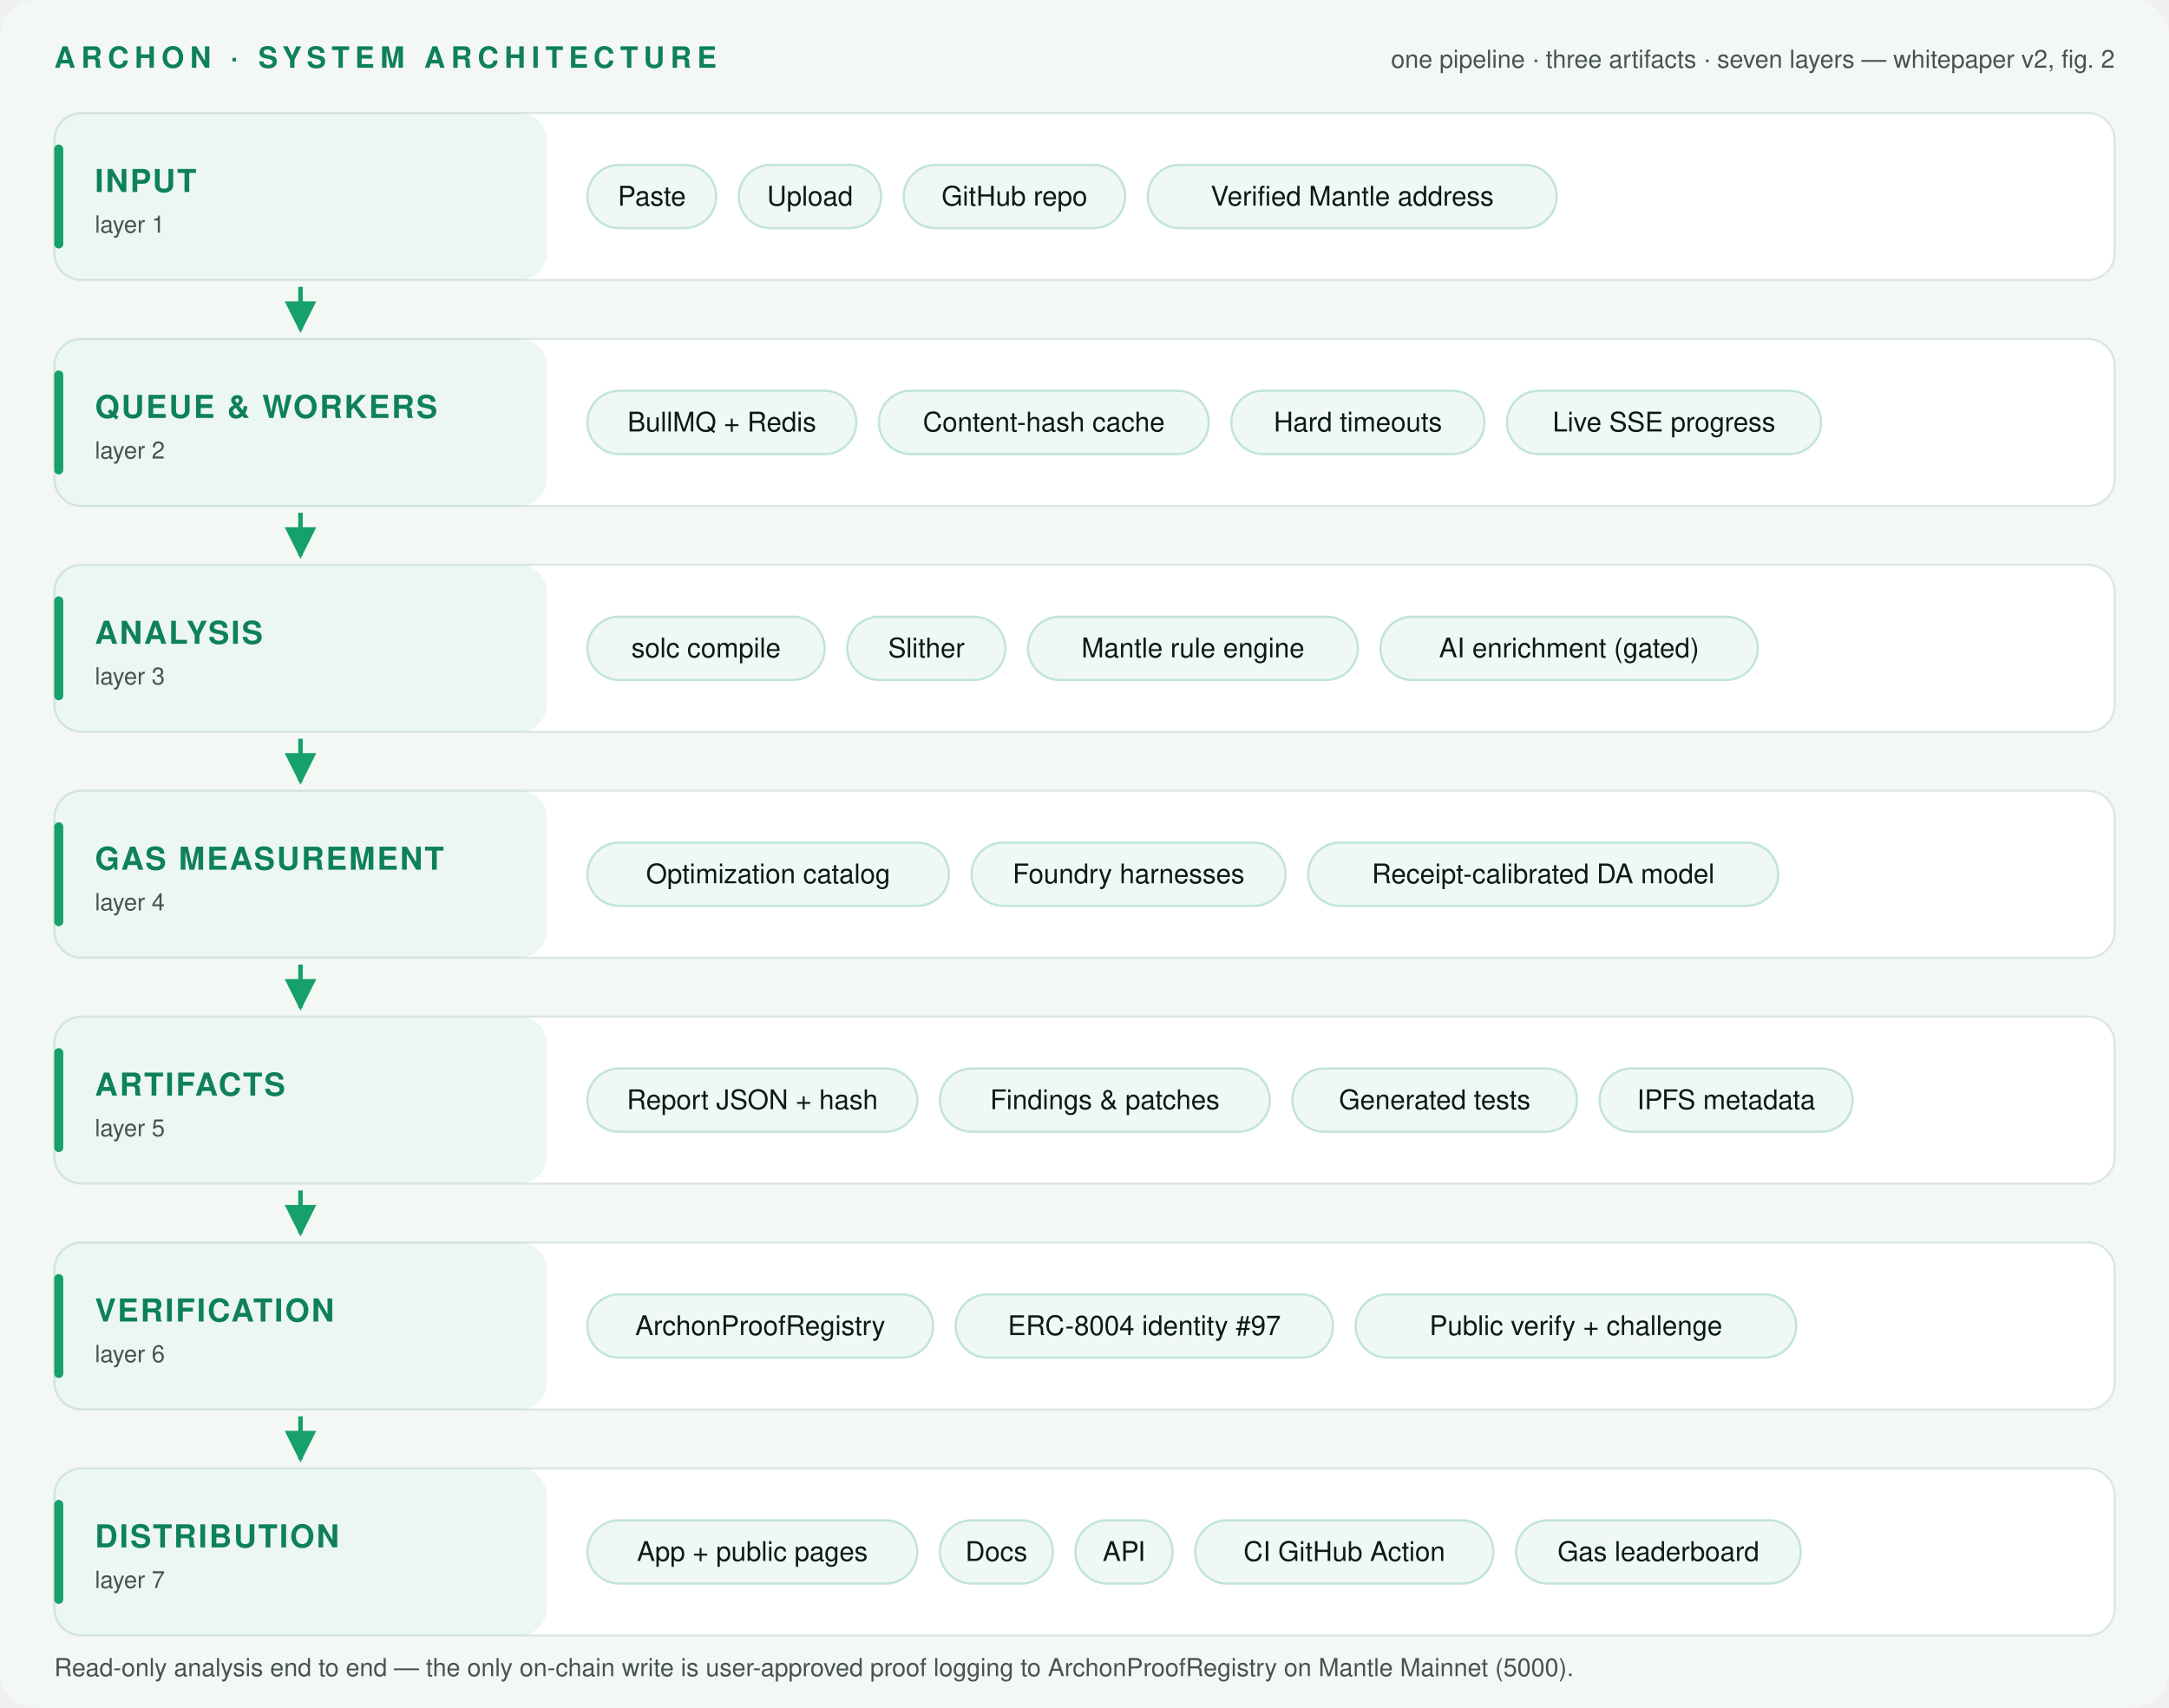
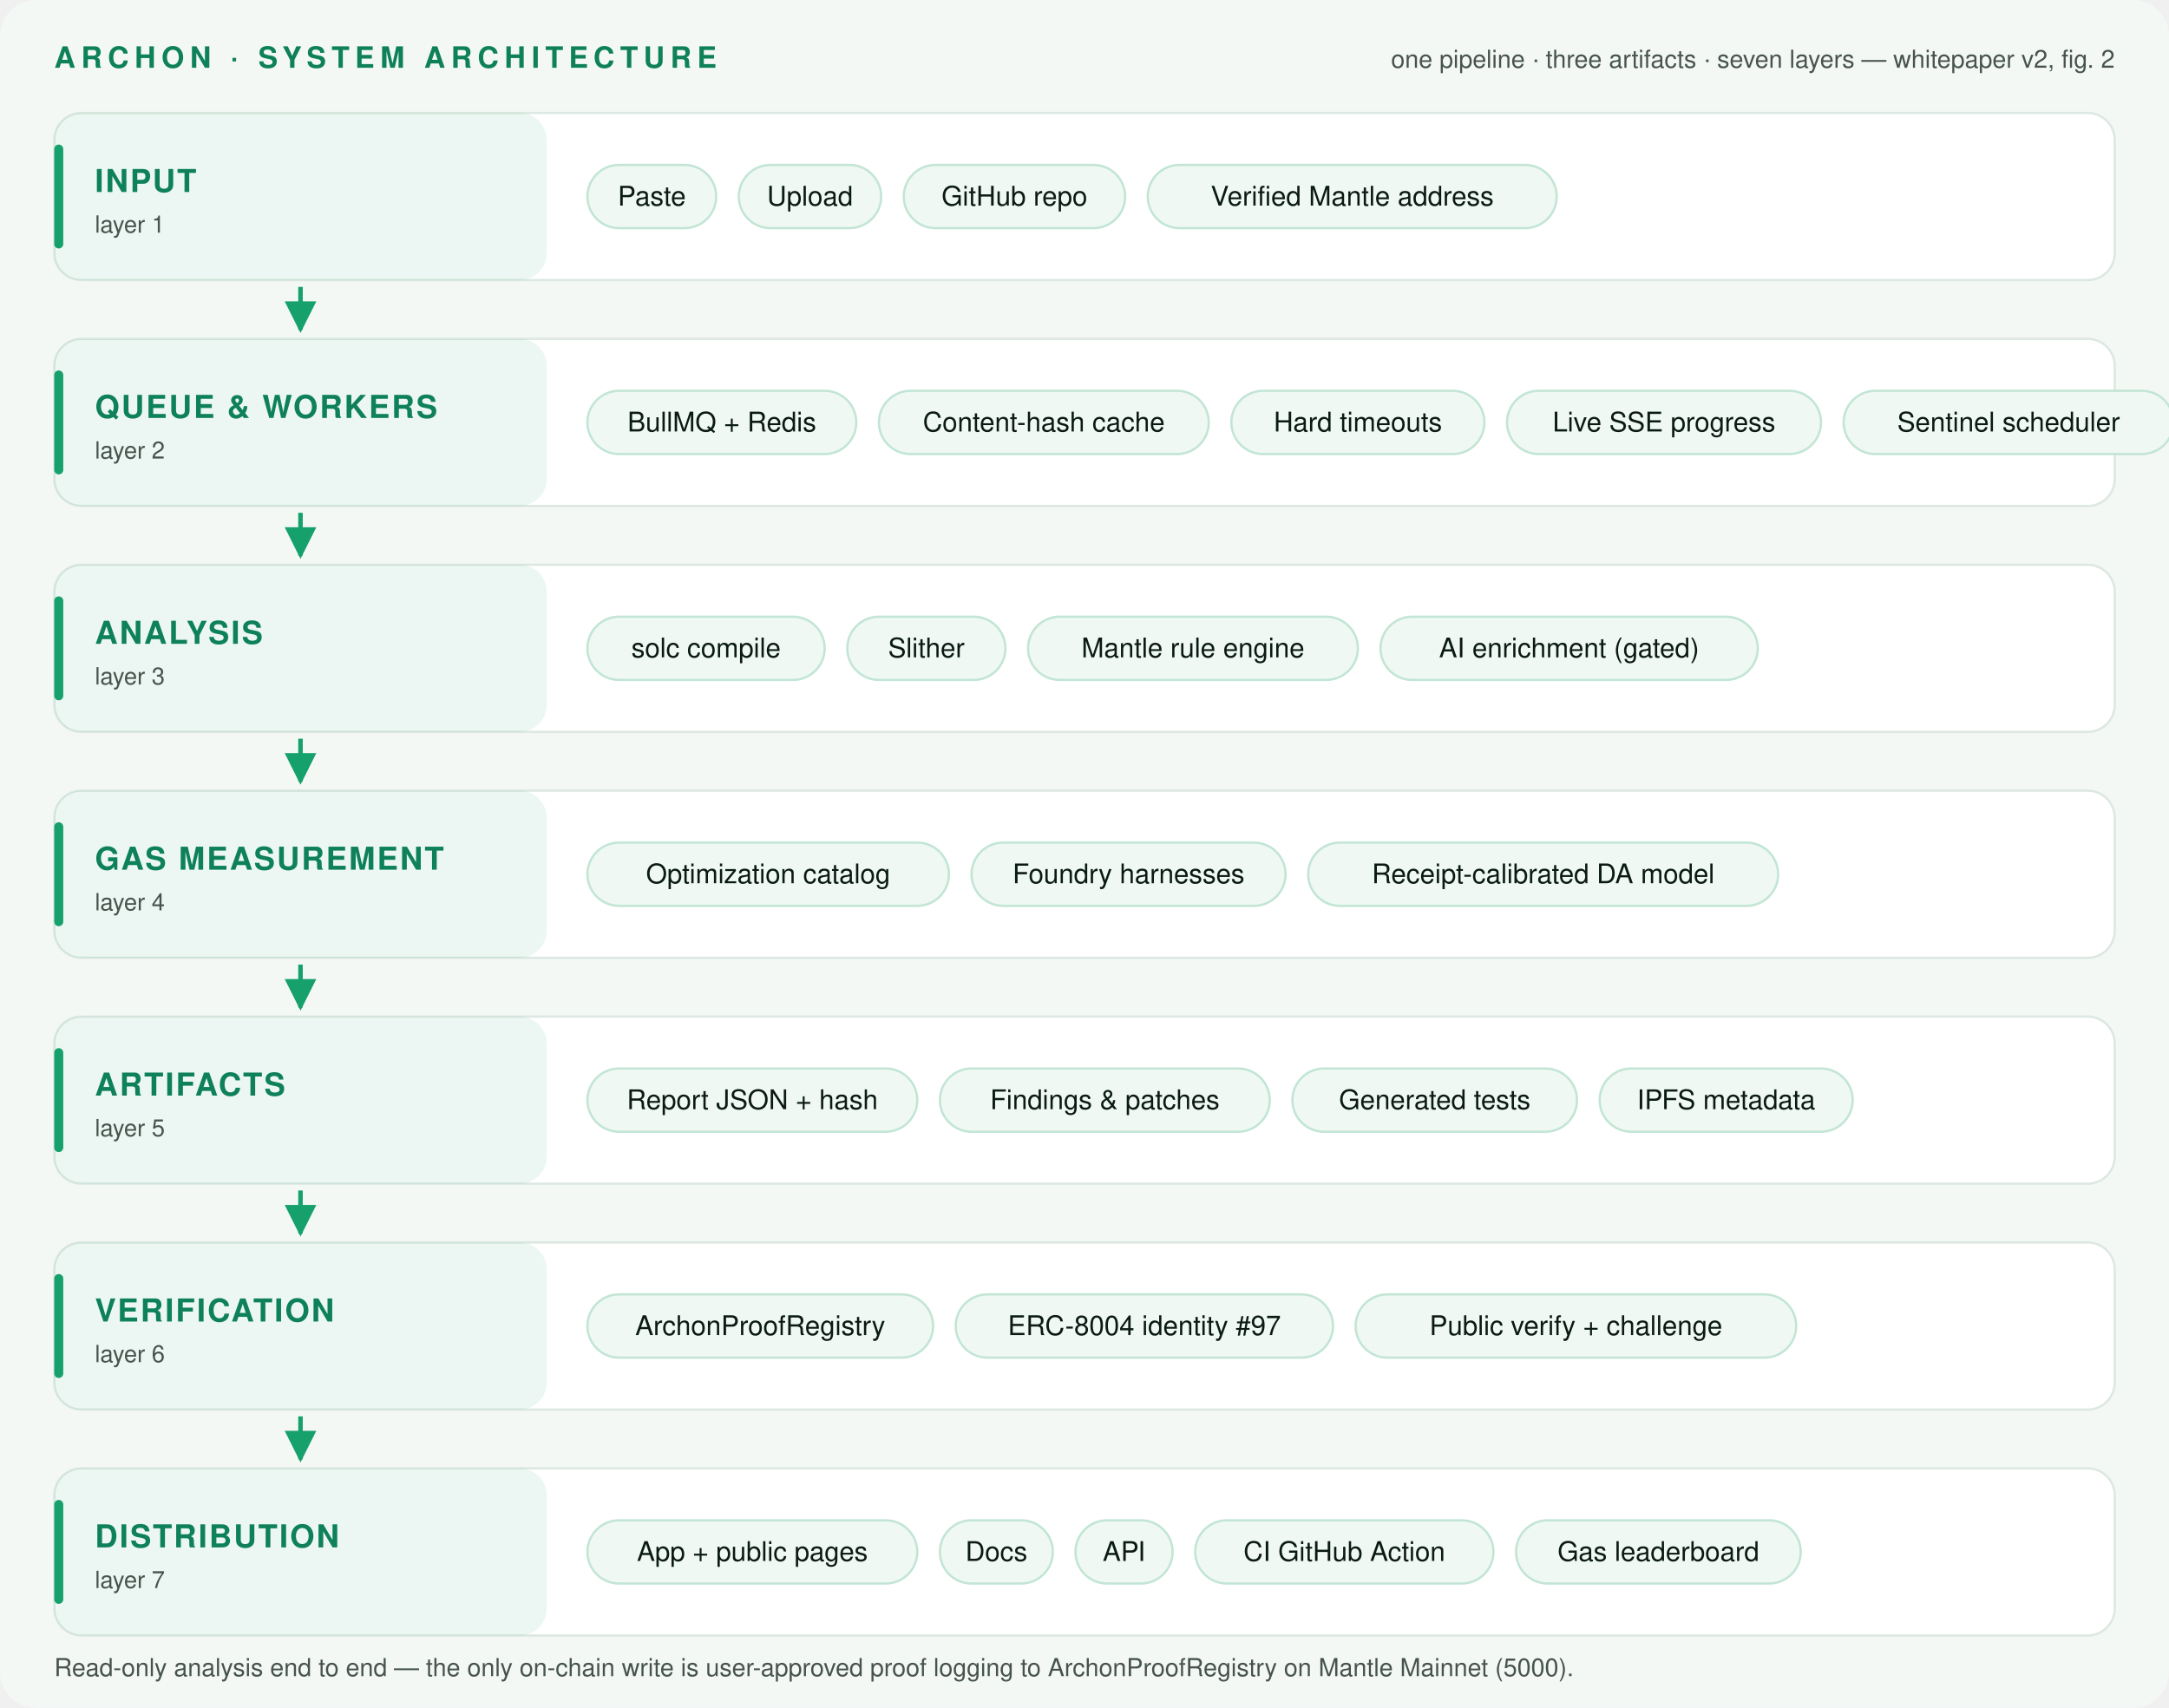
<svg xmlns="http://www.w3.org/2000/svg" width="960" height="756" viewBox="0 0 960 756" font-family="ui-sans-serif,-apple-system,'Segoe UI',Helvetica,Arial,sans-serif">
  <rect width="960" height="756" fill="#F4F8F5" rx="16" />
  <text x="24" y="30" font-size="13" font-weight="700" fill="#0E815A" letter-spacing="2.5">ARCHON · SYSTEM ARCHITECTURE</text>
  <text x="936" y="30" font-size="11" fill="#46544D" text-anchor="end">one pipeline · three artifacts · seven layers — whitepaper v2, fig. 2</text>
  <defs>
    <marker id="a" viewBox="0 0 10 10" refX="9" refY="5" markerWidth="7" markerHeight="7" orient="auto-start-reverse">
      <path d="M0 0L10 5L0 10z" fill="#16A06B" />
    </marker>
  </defs>
  <rect x="24" y="50" width="912" height="74" rx="12" fill="#FFFFFF" stroke="#DCE8E1" />
  <rect x="24" y="50" width="218" height="74" rx="12" fill="#16A06B" fill-opacity="0.08" />
  <rect x="24" y="64" width="4" height="46" rx="2" fill="#16A06B" />
  <text x="42" y="85" font-size="14" font-weight="700" fill="#0E815A" letter-spacing="0.8">INPUT</text>
  <text x="42" y="103" font-size="10.5" fill="#46544D">layer 1</text>
  <rect x="260" y="73" width="57" height="28" rx="14" fill="#EFF8F3" stroke="#C2E5D5" />
  <text x="288.5" y="91" font-size="12" fill="#0B1A14" text-anchor="middle">Paste</text>
  <rect x="327" y="73" width="63" height="28" rx="14" fill="#EFF8F3" stroke="#C2E5D5" />
  <text x="358.5" y="91" font-size="12" fill="#0B1A14" text-anchor="middle">Upload</text>
  <rect x="400" y="73" width="98" height="28" rx="14" fill="#EFF8F3" stroke="#C2E5D5" />
  <text x="449" y="91" font-size="12" fill="#0B1A14" text-anchor="middle">GitHub repo</text>
  <rect x="508" y="73" width="181" height="28" rx="14" fill="#EFF8F3" stroke="#C2E5D5" />
  <text x="598.5" y="91" font-size="12" fill="#0B1A14" text-anchor="middle">Verified Mantle address</text>
  <line x1="133" y1="127" x2="133" y2="146" stroke="#16A06B" stroke-width="2" marker-end="url(#a)" />
  <rect x="24" y="150" width="912" height="74" rx="12" fill="#FFFFFF" stroke="#DCE8E1" />
  <rect x="24" y="150" width="218" height="74" rx="12" fill="#16A06B" fill-opacity="0.08" />
  <rect x="24" y="164" width="4" height="46" rx="2" fill="#16A06B" />
  <text x="42" y="185" font-size="14" font-weight="700" fill="#0E815A" letter-spacing="0.8">QUEUE &amp; WORKERS</text>
  <text x="42" y="203" font-size="10.5" fill="#46544D">layer 2</text>
  <rect x="260" y="173" width="119" height="28" rx="14" fill="#EFF8F3" stroke="#C2E5D5" />
  <text x="319.5" y="191" font-size="12" fill="#0B1A14" text-anchor="middle">BullMQ + Redis</text>
  <rect x="389" y="173" width="146" height="28" rx="14" fill="#EFF8F3" stroke="#C2E5D5" />
  <text x="462" y="191" font-size="12" fill="#0B1A14" text-anchor="middle">Content-hash cache</text>
  <rect x="545" y="173" width="112" height="28" rx="14" fill="#EFF8F3" stroke="#C2E5D5" />
  <text x="601" y="191" font-size="12" fill="#0B1A14" text-anchor="middle">Hard timeouts</text>
  <rect x="667" y="173" width="139" height="28" rx="14" fill="#EFF8F3" stroke="#C2E5D5" />
  <text x="736.5" y="191" font-size="12" fill="#0B1A14" text-anchor="middle">Live SSE progress</text>
+   <rect x="816" y="173" width="146" height="28" rx="14" fill="#EFF8F3" stroke="#C2E5D5" />
+   <text x="889" y="191" font-size="12" fill="#0B1A14" text-anchor="middle">Sentinel scheduler</text>
  <line x1="133" y1="227" x2="133" y2="246" stroke="#16A06B" stroke-width="2" marker-end="url(#a)" />
  <rect x="24" y="250" width="912" height="74" rx="12" fill="#FFFFFF" stroke="#DCE8E1" />
  <rect x="24" y="250" width="218" height="74" rx="12" fill="#16A06B" fill-opacity="0.08" />
  <rect x="24" y="264" width="4" height="46" rx="2" fill="#16A06B" />
  <text x="42" y="285" font-size="14" font-weight="700" fill="#0E815A" letter-spacing="0.8">ANALYSIS</text>
  <text x="42" y="303" font-size="10.5" fill="#46544D">layer 3</text>
  <rect x="260" y="273" width="105" height="28" rx="14" fill="#EFF8F3" stroke="#C2E5D5" />
  <text x="312.5" y="291" font-size="12" fill="#0B1A14" text-anchor="middle">solc compile</text>
  <rect x="375" y="273" width="70" height="28" rx="14" fill="#EFF8F3" stroke="#C2E5D5" />
  <text x="410" y="291" font-size="12" fill="#0B1A14" text-anchor="middle">Slither</text>
  <rect x="455" y="273" width="146" height="28" rx="14" fill="#EFF8F3" stroke="#C2E5D5" />
  <text x="528" y="291" font-size="12" fill="#0B1A14" text-anchor="middle">Mantle rule engine</text>
  <rect x="611" y="273" width="167" height="28" rx="14" fill="#EFF8F3" stroke="#C2E5D5" />
  <text x="694.5" y="291" font-size="12" fill="#0B1A14" text-anchor="middle">AI enrichment (gated)</text>
  <line x1="133" y1="327" x2="133" y2="346" stroke="#16A06B" stroke-width="2" marker-end="url(#a)" />
  <rect x="24" y="350" width="912" height="74" rx="12" fill="#FFFFFF" stroke="#DCE8E1" />
  <rect x="24" y="350" width="218" height="74" rx="12" fill="#16A06B" fill-opacity="0.08" />
  <rect x="24" y="364" width="4" height="46" rx="2" fill="#16A06B" />
  <text x="42" y="385" font-size="14" font-weight="700" fill="#0E815A" letter-spacing="0.8">GAS MEASUREMENT</text>
  <text x="42" y="403" font-size="10.5" fill="#46544D">layer 4</text>
  <rect x="260" y="373" width="160" height="28" rx="14" fill="#EFF8F3" stroke="#C2E5D5" />
  <text x="340" y="391" font-size="12" fill="#0B1A14" text-anchor="middle">Optimization catalog</text>
  <rect x="430" y="373" width="139" height="28" rx="14" fill="#EFF8F3" stroke="#C2E5D5" />
  <text x="499.5" y="391" font-size="12" fill="#0B1A14" text-anchor="middle">Foundry harnesses</text>
  <rect x="579" y="373" width="208" height="28" rx="14" fill="#EFF8F3" stroke="#C2E5D5" />
  <text x="683" y="391" font-size="12" fill="#0B1A14" text-anchor="middle">Receipt-calibrated DA model</text>
  <line x1="133" y1="427" x2="133" y2="446" stroke="#16A06B" stroke-width="2" marker-end="url(#a)" />
  <rect x="24" y="450" width="912" height="74" rx="12" fill="#FFFFFF" stroke="#DCE8E1" />
  <rect x="24" y="450" width="218" height="74" rx="12" fill="#16A06B" fill-opacity="0.08" />
  <rect x="24" y="464" width="4" height="46" rx="2" fill="#16A06B" />
  <text x="42" y="485" font-size="14" font-weight="700" fill="#0E815A" letter-spacing="0.8">ARTIFACTS</text>
  <text x="42" y="503" font-size="10.5" fill="#46544D">layer 5</text>
  <rect x="260" y="473" width="146" height="28" rx="14" fill="#EFF8F3" stroke="#C2E5D5" />
  <text x="333" y="491" font-size="12" fill="#0B1A14" text-anchor="middle">Report JSON + hash</text>
  <rect x="416" y="473" width="146" height="28" rx="14" fill="#EFF8F3" stroke="#C2E5D5" />
  <text x="489" y="491" font-size="12" fill="#0B1A14" text-anchor="middle">Findings &amp; patches</text>
  <rect x="572" y="473" width="126" height="28" rx="14" fill="#EFF8F3" stroke="#C2E5D5" />
  <text x="635" y="491" font-size="12" fill="#0B1A14" text-anchor="middle">Generated tests</text>
  <rect x="708" y="473" width="112" height="28" rx="14" fill="#EFF8F3" stroke="#C2E5D5" />
  <text x="764" y="491" font-size="12" fill="#0B1A14" text-anchor="middle">IPFS metadata</text>
  <line x1="133" y1="527" x2="133" y2="546" stroke="#16A06B" stroke-width="2" marker-end="url(#a)" />
  <rect x="24" y="550" width="912" height="74" rx="12" fill="#FFFFFF" stroke="#DCE8E1" />
  <rect x="24" y="550" width="218" height="74" rx="12" fill="#16A06B" fill-opacity="0.08" />
  <rect x="24" y="564" width="4" height="46" rx="2" fill="#16A06B" />
  <text x="42" y="585" font-size="14" font-weight="700" fill="#0E815A" letter-spacing="0.8">VERIFICATION</text>
  <text x="42" y="603" font-size="10.5" fill="#46544D">layer 6</text>
  <rect x="260" y="573" width="153" height="28" rx="14" fill="#EFF8F3" stroke="#C2E5D5" />
  <text x="336.5" y="591" font-size="12" fill="#0B1A14" text-anchor="middle">ArchonProofRegistry</text>
  <rect x="423" y="573" width="167" height="28" rx="14" fill="#EFF8F3" stroke="#C2E5D5" />
  <text x="506.5" y="591" font-size="12" fill="#0B1A14" text-anchor="middle">ERC-8004 identity #97</text>
  <rect x="600" y="573" width="195" height="28" rx="14" fill="#EFF8F3" stroke="#C2E5D5" />
  <text x="697.5" y="591" font-size="12" fill="#0B1A14" text-anchor="middle">Public verify + challenge</text>
  <line x1="133" y1="627" x2="133" y2="646" stroke="#16A06B" stroke-width="2" marker-end="url(#a)" />
  <rect x="24" y="650" width="912" height="74" rx="12" fill="#FFFFFF" stroke="#DCE8E1" />
  <rect x="24" y="650" width="218" height="74" rx="12" fill="#16A06B" fill-opacity="0.08" />
  <rect x="24" y="664" width="4" height="46" rx="2" fill="#16A06B" />
  <text x="42" y="685" font-size="14" font-weight="700" fill="#0E815A" letter-spacing="0.8">DISTRIBUTION</text>
  <text x="42" y="703" font-size="10.5" fill="#46544D">layer 7</text>
  <rect x="260" y="673" width="146" height="28" rx="14" fill="#EFF8F3" stroke="#C2E5D5" />
  <text x="333" y="691" font-size="12" fill="#0B1A14" text-anchor="middle">App + public pages</text>
  <rect x="416" y="673" width="50" height="28" rx="14" fill="#EFF8F3" stroke="#C2E5D5" />
  <text x="441" y="691" font-size="12" fill="#0B1A14" text-anchor="middle">Docs</text>
  <rect x="476" y="673" width="43" height="28" rx="14" fill="#EFF8F3" stroke="#C2E5D5" />
  <text x="497.5" y="691" font-size="12" fill="#0B1A14" text-anchor="middle">API</text>
  <rect x="529" y="673" width="132" height="28" rx="14" fill="#EFF8F3" stroke="#C2E5D5" />
  <text x="595" y="691" font-size="12" fill="#0B1A14" text-anchor="middle">CI GitHub Action</text>
  <rect x="671" y="673" width="126" height="28" rx="14" fill="#EFF8F3" stroke="#C2E5D5" />
  <text x="734" y="691" font-size="12" fill="#0B1A14" text-anchor="middle">Gas leaderboard</text>
  <text x="24" y="742" font-size="11" fill="#46544D">Read-only analysis end to end — the only on-chain write is user-approved proof logging to ArchonProofRegistry on Mantle Mainnet (5000).</text>
</svg>
